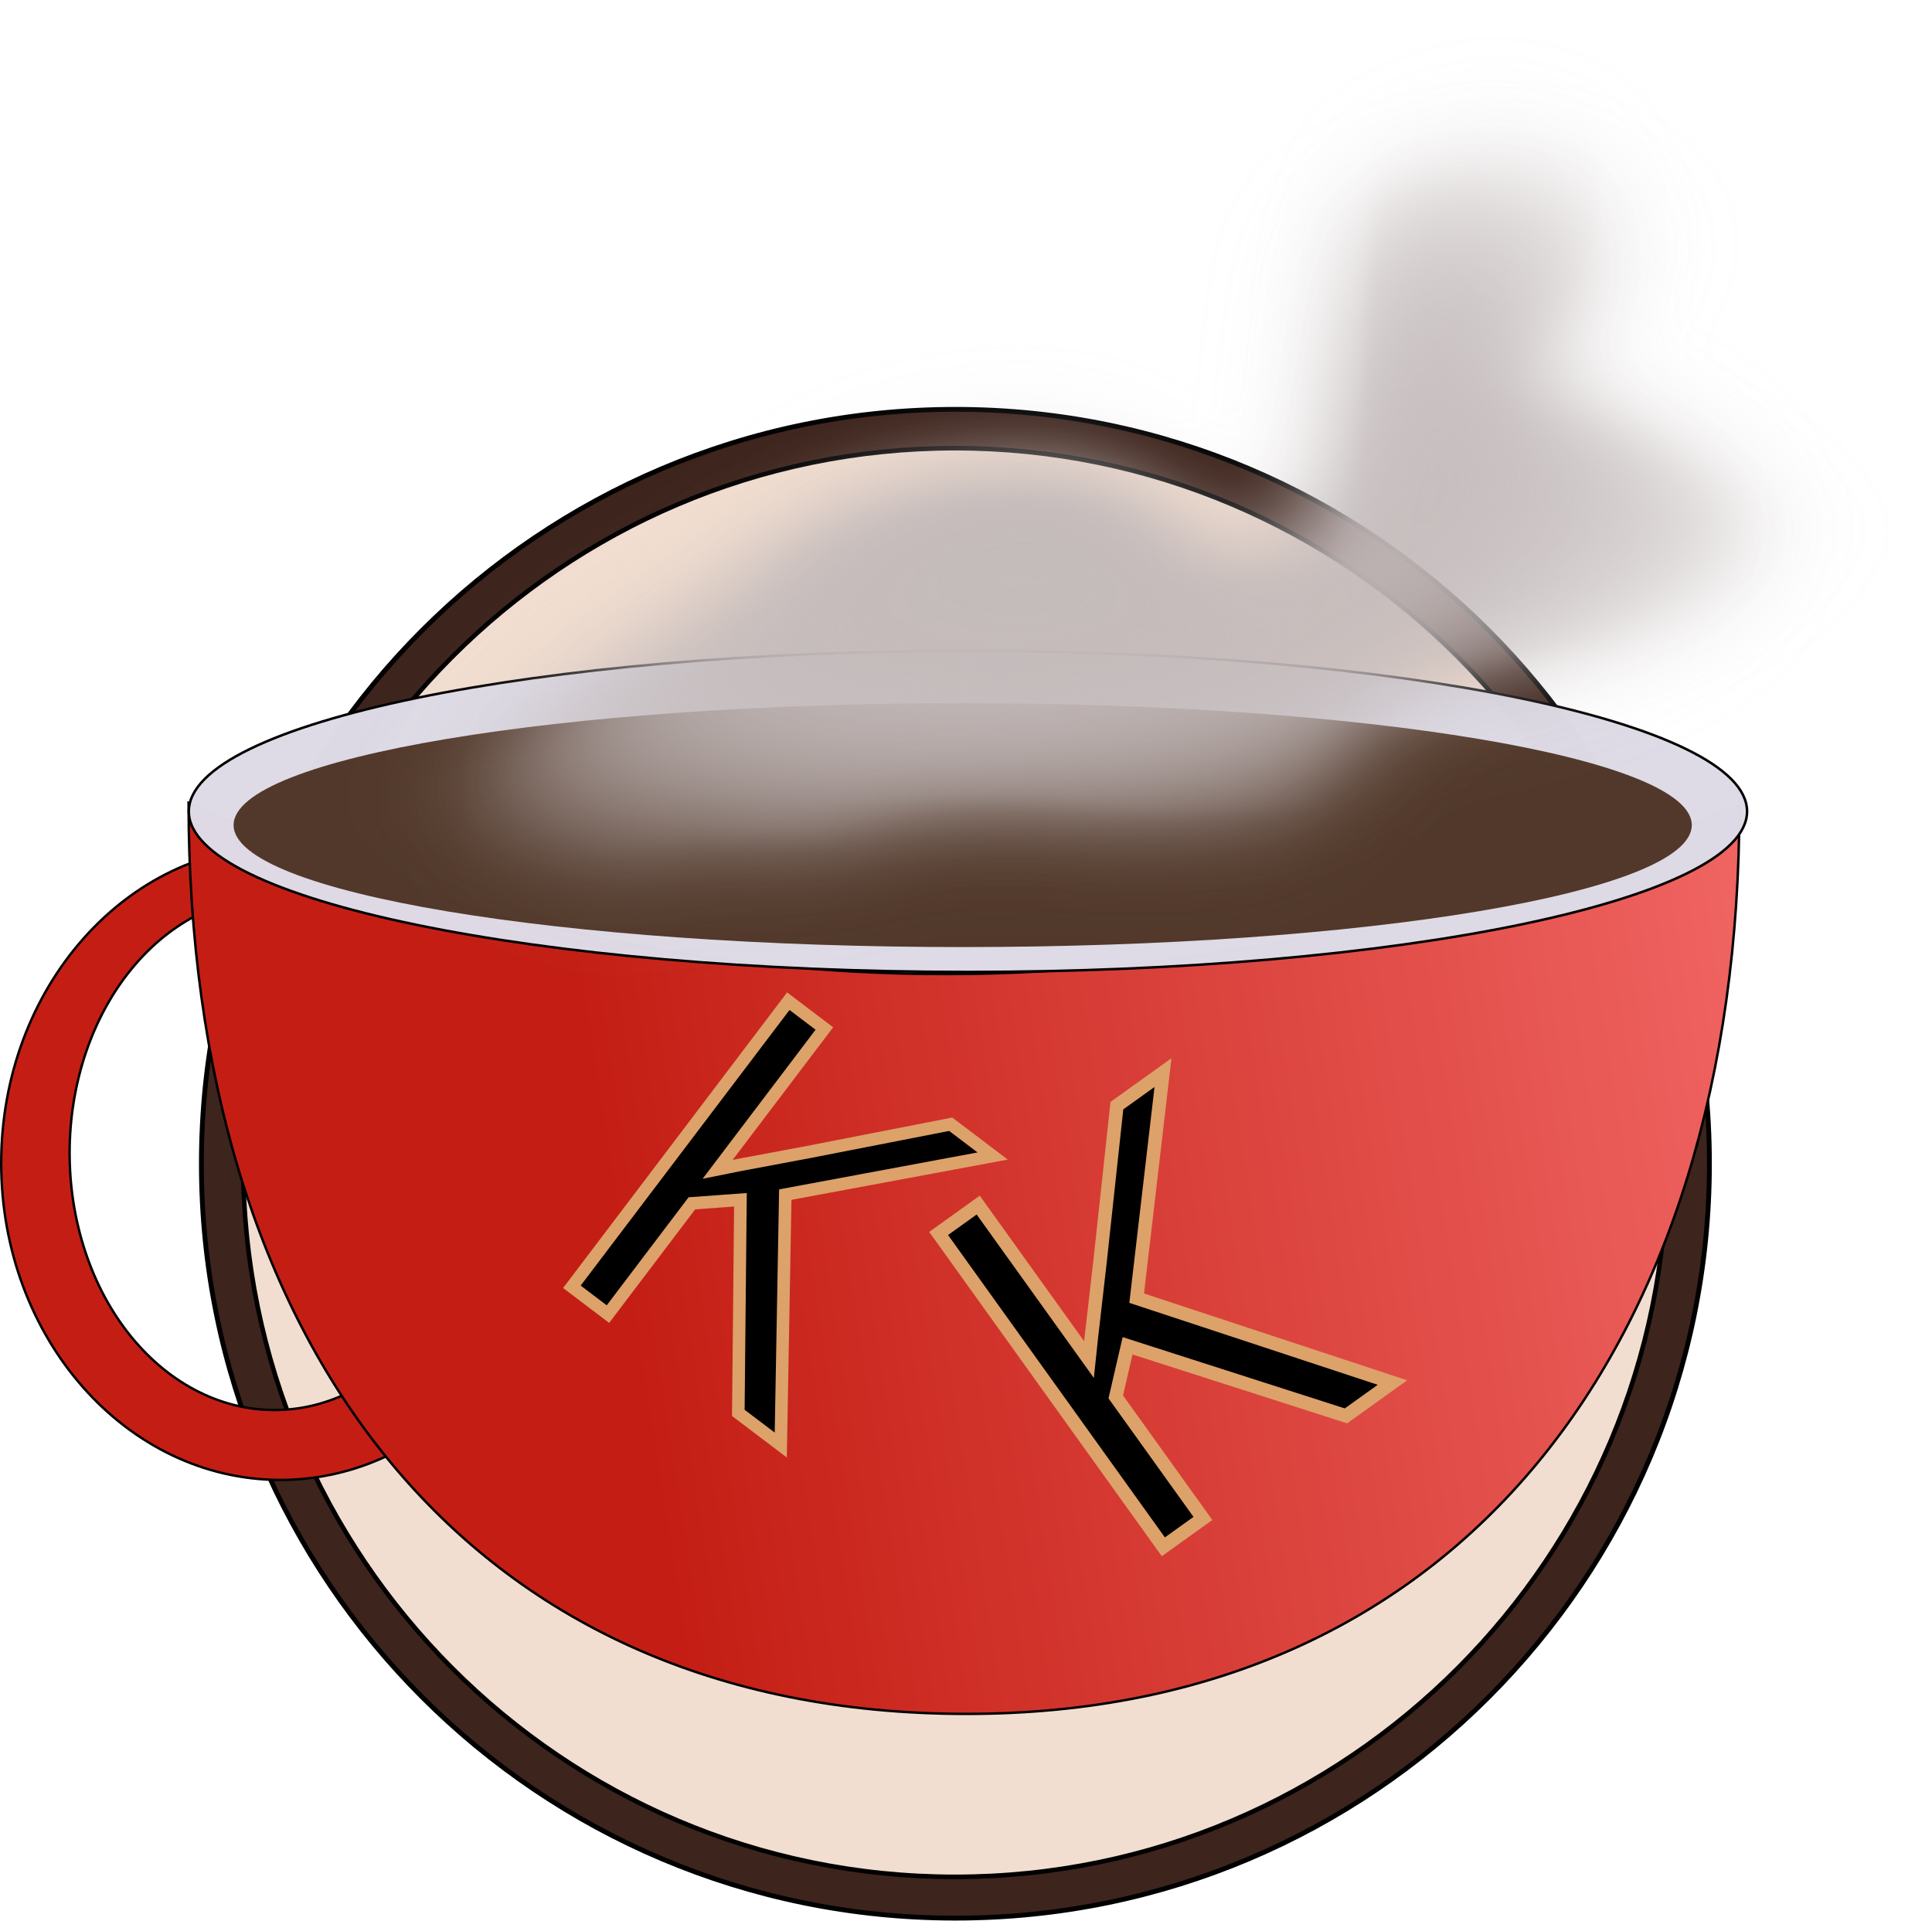
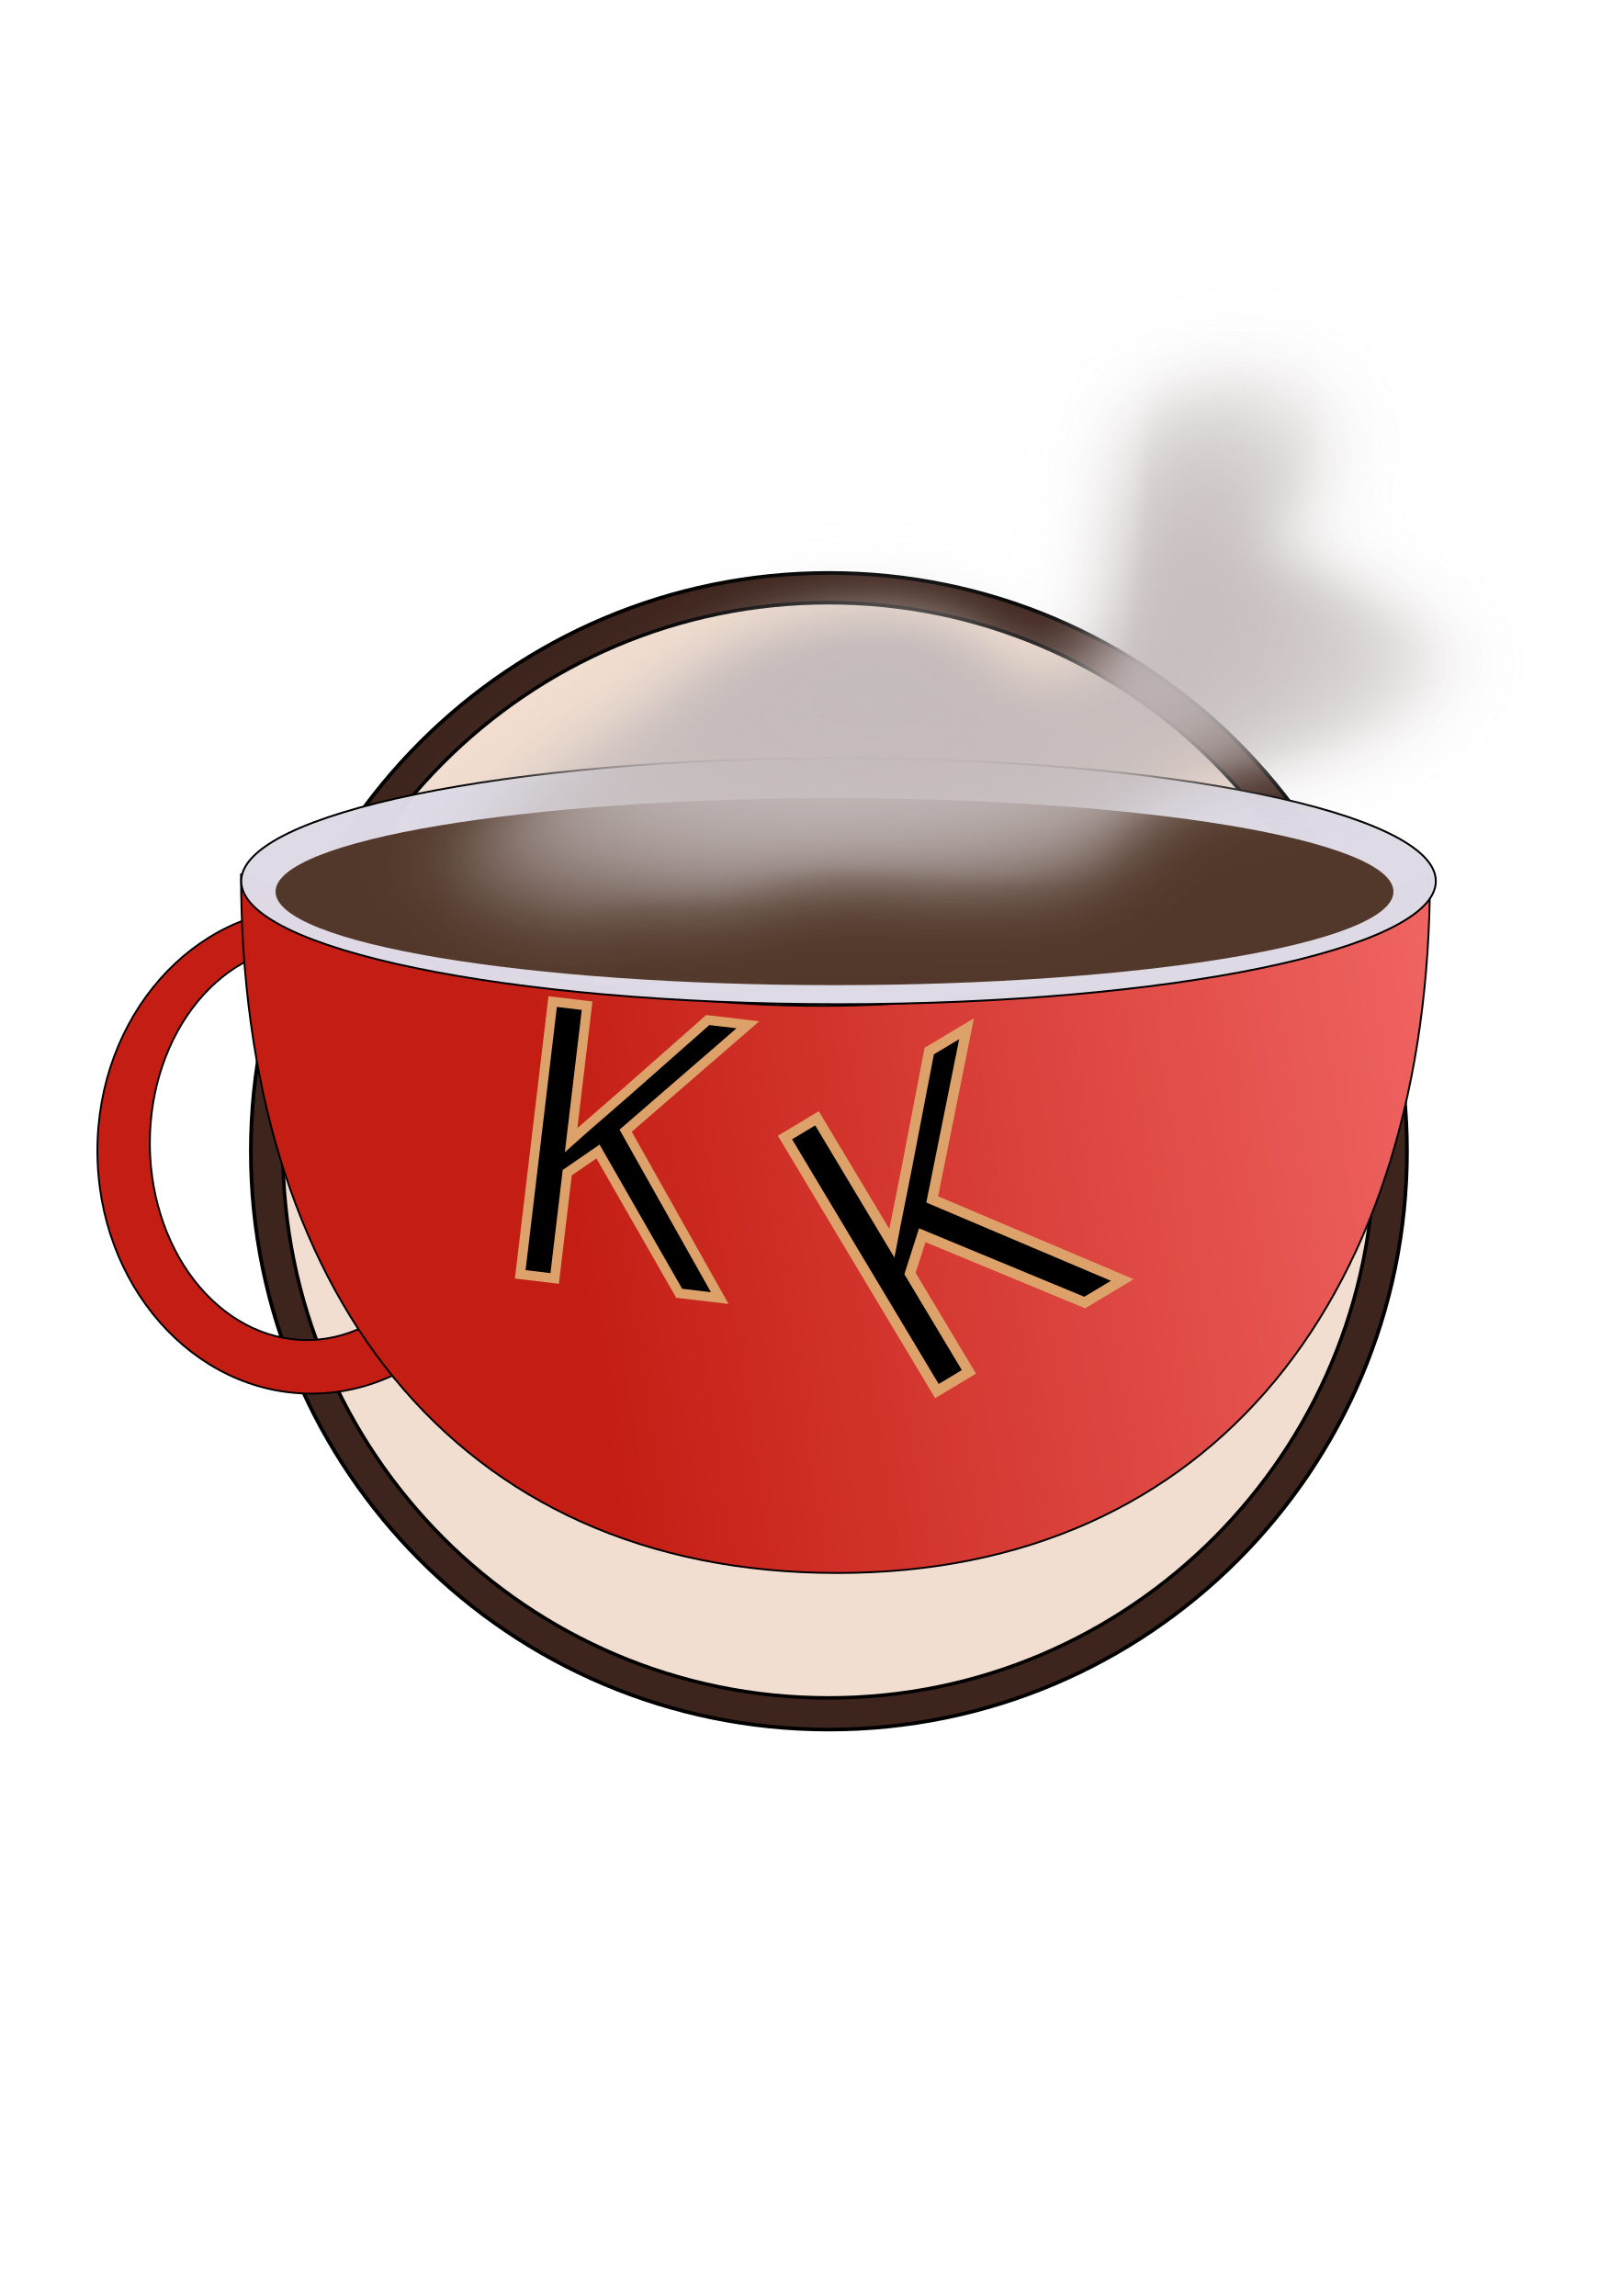
- <svg xmlns="http://www.w3.org/2000/svg" xmlns:xlink="http://www.w3.org/1999/xlink" width="191.561mm" height="190.441mm" viewBox="0 0 191.561 190.441" version="1.1" id="svg8">
-   <defs id="defs2">
+ <svg xmlns="http://www.w3.org/2000/svg" xmlns:xlink="http://www.w3.org/1999/xlink" id="svg4581" version="1.1" viewBox="0 0 210 297" height="297mm" width="210mm">
+   <defs id="defs4575">
    <linearGradient id="linearGradient864">
      <stop id="stop860" offset="0" style="stop-color:#c41e14;stop-opacity:1" />
      <stop id="stop862" offset="1" style="stop-color:#ff7d7d;stop-opacity:1" />
    </linearGradient>
    <linearGradient id="linearGradient5521">
      <stop id="stop5517" offset="0" style="stop-color:#c4bbbb;stop-opacity:1;" />
      <stop id="stop5519" offset="1" style="stop-color:#c4bbbb;stop-opacity:0;" />
    </linearGradient>
-     <filter id="filter5465" style="color-interpolation-filters:sRGB">
+     <filter id="filter5465" style="color-interpolation-filters:sRGB;">
      <feGaussianBlur id="feGaussianBlur5457" result="fbSourceGraphic" stdDeviation="5" />
      <feGaussianBlur id="feGaussianBlur5459" result="result1" in="SourceGraphic" stdDeviation="0.01" />
-       <feComposite id="feComposite5461" result="result2" k3="0.5" k2="0.5" in="fbSourceGraphic" operator="arithmetic" in2="result1" k1="0" k4="0" />
+       <feComposite id="feComposite5461" result="result2" k3="0.5" k2="0.5" in="fbSourceGraphic" operator="arithmetic" in2="result1" />
      <feBlend id="feBlend5463" result="fbSourceGraphic" mode="normal" in2="fbSourceGraphic" />
      <feColorMatrix id="feColorMatrix5467" values="0 0 0 -1 0 0 0 0 -1 0 0 0 0 -1 0 0 0 0 1 0" in="fbSourceGraphic" result="fbSourceGraphicAlpha" />
      <feColorMatrix result="colormatrix" values="1 0 0 0 0 0 1 0 0 0 0 0 1 0 0 -0.212 -0.715 -0.072 1 0 " in="fbSourceGraphic" id="feColorMatrix5469" />
-       <feComposite result="composite" k4="0" k3="0" k2="1" operator="arithmetic" in="fbSourceGraphic" id="feComposite5471" in2="colormatrix" k1="0" />
+       <feComposite result="composite" k4="0" k3="0" k2="1" operator="arithmetic" in="fbSourceGraphic" id="feComposite5471" in2="colormatrix" />
      <feGaussianBlur result="blur1" stdDeviation="5 0.01" id="feGaussianBlur5473" />
      <feGaussianBlur result="blur2" stdDeviation="0.01 5" in="composite" id="feGaussianBlur5475" />
      <feBlend result="blend" mode="darken" in="blur2" id="feBlend5477" in2="blur1" />
    </filter>
    <radialGradient gradientUnits="userSpaceOnUse" gradientTransform="matrix(1,0,0,0.4805249,0,37.77518)" r="92.895" fy="72.718" fx="309.839" cy="72.718" cx="309.839" id="radialGradient5523" xlink:href="#linearGradient5521" />
    <linearGradient spreadMethod="pad" gradientTransform="translate(-0.2672695,0.2672695)" gradientUnits="userSpaceOnUse" y2="141.435" x2="231.033" y1="165.856" x1="75.349" id="linearGradient866" xlink:href="#linearGradient864" />
  </defs>
-   <g id="layer1" transform="translate(-2.8024736e-7,0.05979819)">
-     <g id="g920" transform="translate(-12.47734,-33.58192)">
-       <g id="layer2">
-         <g style="fill:#3d241c;fill-opacity:1" transform="matrix(1.799775,0,0,1.800817,-69.45884,-100.9962)" id="layer1-4">
-           <circle style="opacity:1;fill:#3d241c;fill-opacity:1;stroke:#000000;stroke-width:0.265;stroke-opacity:1" id="path4548" cx="98.16" cy="138.779" r="41.54" />
-           <ellipse style="opacity:1;fill:#3d241c;fill-opacity:1;stroke:none;stroke-width:0.249;stroke-opacity:1" id="path4548-4" cx="98.16" cy="138.911" rx="39.302" ry="38.928" />
-         </g>
-       </g>
-       <g id="layer6">
-         <g style="fill:#f2ded0;fill-opacity:1" transform="matrix(1.699135,0,0,1.705168,-59.62135,-87.84239)" id="layer1-4-9">
-           <circle style="opacity:1;fill:#f2ded0;fill-opacity:1;stroke:#000000;stroke-width:0.265;stroke-opacity:1" id="path4548-42" cx="98.16" cy="138.779" r="41.54" />
-           <ellipse style="opacity:1;fill:#f2ded0;fill-opacity:1;stroke:none;stroke-width:0.249;stroke-opacity:1" id="path4548-4-0" cx="98.16" cy="138.911" rx="39.302" ry="38.928" />
-         </g>
-       </g>
-       <g id="layer3">
-         <path id="path5176" d="m 40.269,117.449 a 27.672,31.411 0 0 0 -27.672,31.411 27.672,31.411 0 0 0 27.672,31.412 27.672,31.411 0 0 0 27.672,-31.412 27.672,31.411 0 0 0 -27.672,-31.411 z m -0.582,4.926 a 20.312,25.484 0 0 1 2.028,0.127 20.312,25.484 0 0 1 2.008,0.381 20.312,25.484 0 0 1 1.967,0.63 20.312,25.484 0 0 1 1.907,0.873 20.312,25.484 0 0 1 1.828,1.108 20.312,25.484 0 0 1 1.731,1.331 20.312,25.484 0 0 1 1.616,1.542 20.312,25.484 0 0 1 1.486,1.736 20.312,25.484 0 0 1 1.34,1.914 20.312,25.484 0 0 1 1.181,2.072 20.312,25.484 0 0 1 1.01,2.21 20.312,25.484 0 0 1 0.83,2.325 20.312,25.484 0 0 1 0.64,2.417 20.312,25.484 0 0 1 0.445,2.486 20.312,25.484 0 0 1 0.245,2.529 20.312,25.484 0 0 1 0.051,1.803 20.312,25.484 0 0 1 -0.102,2.544 20.312,25.484 0 0 1 -0.303,2.519 20.312,25.484 0 0 1 -0.502,2.468 20.312,25.484 0 0 1 -0.696,2.393 20.312,25.484 0 0 1 -0.883,2.293 20.312,25.484 0 0 1 -1.061,2.172 20.312,25.484 0 0 1 -1.229,2.028 20.312,25.484 0 0 1 -1.384,1.864 20.312,25.484 0 0 1 -1.525,1.681 20.312,25.484 0 0 1 -1.651,1.482 20.312,25.484 0 0 1 -1.761,1.268 20.312,25.484 0 0 1 -1.853,1.041 20.312,25.484 0 0 1 -1.927,0.803 20.312,25.484 0 0 1 -1.981,0.558 20.312,25.484 0 0 1 -2.016,0.307 20.312,25.484 0 0 1 -1.436,0.064 20.312,25.484 0 0 1 -2.028,-0.127 20.312,25.484 0 0 1 -2.007,-0.381 20.312,25.484 0 0 1 -1.968,-0.63 20.312,25.484 0 0 1 -1.907,-0.874 20.312,25.484 0 0 1 -1.828,-1.108 20.312,25.484 0 0 1 -1.731,-1.331 20.312,25.484 0 0 1 -1.616,-1.542 20.312,25.484 0 0 1 -1.486,-1.736 20.312,25.484 0 0 1 -1.34,-1.914 20.312,25.484 0 0 1 -1.181,-2.072 20.312,25.484 0 0 1 -1.01,-2.21 20.312,25.484 0 0 1 -0.829,-2.325 20.312,25.484 0 0 1 -0.64,-2.417 20.312,25.484 0 0 1 -0.445,-2.486 20.312,25.484 0 0 1 -0.245,-2.529 20.312,25.484 0 0 1 -0.051,-1.802 20.312,25.484 0 0 1 0.101,-2.545 20.312,25.484 0 0 1 0.303,-2.519 20.312,25.484 0 0 1 0.502,-2.468 20.312,25.484 0 0 1 0.696,-2.393 20.312,25.484 0 0 1 0.883,-2.294 20.312,25.484 0 0 1 1.061,-2.172 20.312,25.484 0 0 1 1.229,-2.028 20.312,25.484 0 0 1 1.384,-1.864 20.312,25.484 0 0 1 1.525,-1.681 20.312,25.484 0 0 1 1.651,-1.482 20.312,25.484 0 0 1 1.761,-1.268 20.312,25.484 0 0 1 1.853,-1.041 20.312,25.484 0 0 1 1.927,-0.803 20.312,25.484 0 0 1 1.981,-0.558 20.312,25.484 0 0 1 2.016,-0.307 20.312,25.484 0 0 1 1.437,-0.064 z" style="opacity:1;fill:#c41e14;fill-opacity:1;stroke:#000000;stroke-width:0.239;stroke-opacity:1" />
-       </g>
-       <g id="layer5" />
-       <g id="layer1-9">
-         <path id="path4585" d="m 31.175,113.138 c 48.469,21.311 94.31,23.829 153.766,0.244 0,53.784 -27.866,90.092 -76.637,90.092 -49.864,0 -77.129,-36.924 -77.129,-90.336 z" style="opacity:1;fill:url(#linearGradient866);fill-opacity:1;fill-rule:nonzero;stroke:#000000;stroke-width:0.242px;stroke-linecap:butt;stroke-linejoin:miter;stroke-opacity:1" />
-         <ellipse ry="15.919" rx="77.252" cy="113.983" cx="108.449" id="path5133" style="opacity:1;fill:#dedbe6;fill-opacity:0.99;stroke:#000000;stroke-width:0.248;stroke-opacity:1" />
-         <circle r="0" cy="147.768" cx="17.736" id="path5176-8" style="opacity:1;fill:#c41e14;fill-opacity:1;stroke:#000000;stroke-width:0.265;stroke-opacity:1" />
-       </g>
-       <g id="layer4">
-         <ellipse style="opacity:1;fill:#51382a;fill-opacity:1;stroke:none;stroke-width:0.209;stroke-opacity:1" id="ellipse5138" cx="107.93" cy="115.34" rx="72.291" ry="12.094" />
-       </g>
-       <g id="layer7">
-         <flowRoot style="font-style:normal;font-weight:normal;font-size:40px;line-height:1.25;font-family:sans-serif;letter-spacing:0px;word-spacing:0px;fill:#000000;fill-opacity:1;stroke:none" id="flowRoot5327" xml:space="preserve">
-           <flowRegion id="flowRegion5329">
-             <rect y="582.52" x="300" height="110" width="250" id="rect5331" />
-           </flowRegion>
-           <flowPara id="flowPara5333" />
-         </flowRoot>
-         <text id="text5337" y="167.354" x="103.188" style="font-style:normal;font-weight:normal;font-size:10.583px;line-height:1.25;font-family:sans-serif;letter-spacing:0px;word-spacing:0px;fill:#000000;fill-opacity:1;stroke:none;stroke-width:0.265" xml:space="preserve">
-           <tspan style="stroke-width:0.265" y="177.01" x="103.188" id="tspan5335" />
-         </text>
-         <path transform="matrix(0.8616344,-0.1306884,0.1306884,0.8616344,-158.3081,61.96047)" id="path5373" d="m 263.528,103.23 c 0,0 10.156,3.474 17.907,1.336 7.751,-2.138 14.967,-0.802 23.52,1.604 8.553,2.405 16.571,3.474 22.183,3.742 5.613,0.267 10.958,-9.622 16.303,-11.493 5.345,-1.871 13.898,-0.267 25.123,-2.138 11.225,-1.871 20.312,-6.147 18.442,-10.958 -1.871,-4.811 -9.087,-8.285 -14.967,-12.562 -5.88,-4.276 -14.7,-5.88 -4.276,-12.562 10.424,-6.682 9.889,-30.736 -3.474,-23.252 -13.363,7.484 -13.898,2.94 -16.303,14.165 -2.405,11.225 -3.475,18.174 -5.345,21.916 -1.871,3.742 -2.405,8.018 -6.949,9.354 -4.544,1.336 -9.889,2.138 -13.898,-1.871 -4.009,-4.009 -5.88,-7.751 -12.829,-9.622 -6.949,-1.871 -16.571,-1.871 -24.054,0.535 -7.484,2.405 -4.544,2.138 -14.433,6.414 -9.889,4.276 -16.303,5.613 -22.183,9.354 -5.88,3.742 -8.82,3.742 -11.493,9.354 -2.673,5.613 -7.751,8.018 -1.069,10.424 6.682,2.405 7.751,3.742 12.562,2.138 4.811,-1.604 6.147,-2.138 8.018,-3.207 1.871,-1.069 7.216,-2.673 7.216,-2.673 z" style="fill:url(#radialGradient5523);fill-opacity:1;stroke:none;stroke-width:0.265px;stroke-linecap:butt;stroke-linejoin:miter;stroke-opacity:1;filter:url(#filter5465)" />
-         <text transform="rotate(37.1513)" id="text87" y="86.639" x="147.617" style="font-style:normal;font-variant:normal;font-weight:normal;font-stretch:normal;font-size:49.772px;line-height:1.25;font-family:'Ink Free';-inkscape-font-specification:'Ink Free';letter-spacing:0px;word-spacing:0px;fill:#000000;fill-opacity:1;stroke:#dca269;stroke-width:1.244;stroke-opacity:1" xml:space="preserve">
-           <tspan style="stroke-width:1.244" id="tspan85" y="86.639" x="147.617">
-             <tspan style="stroke-width:1.244" id="tspan83" y="86.639" x="147.617">K</tspan>
-           </tspan>
-         </text>
-         <text transform="rotate(-35.64233)" id="text93" y="226.378" x="-10.222" style="font-style:normal;font-variant:normal;font-weight:normal;font-stretch:normal;font-size:53.552px;line-height:1.25;font-family:'Ink Free';-inkscape-font-specification:'Ink Free';letter-spacing:0px;word-spacing:0px;fill:#000000;fill-opacity:1;stroke:#dca269;stroke-width:1.339;stroke-opacity:1" xml:space="preserve">
-           <tspan style="stroke-width:1.339" id="tspan91" y="226.378" x="-10.222">
-             <tspan style="stroke-width:1.339" id="tspan89" y="226.378" x="-10.222">K</tspan>
-           </tspan>
-         </text>
-       </g>
+   <g id="layer2">
+     <g style="fill:#3d241c;fill-opacity:1" transform="matrix(1.799775,0,0,1.800817,-69.45884,-100.9962)" id="layer1-4">
+       <circle style="opacity:1;fill:#3d241c;fill-opacity:1;stroke:#000000;stroke-width:0.265;stroke-opacity:1" id="path4548" cx="98.16" cy="138.779" r="41.54" />
+       <ellipse style="opacity:1;fill:#3d241c;fill-opacity:1;stroke:none;stroke-width:0.249;stroke-opacity:1" id="path4548-4" cx="98.16" cy="138.911" rx="39.302" ry="38.928" />
    </g>
  </g>
+   <g id="layer6">
+     <g style="fill:#f2ded0;fill-opacity:1" transform="matrix(1.699135,0,0,1.705168,-59.62135,-87.84239)" id="layer1-4-9">
+       <circle style="opacity:1;fill:#f2ded0;fill-opacity:1;stroke:#000000;stroke-width:0.265;stroke-opacity:1" id="path4548-42" cx="98.16" cy="138.779" r="41.54" />
+       <ellipse style="opacity:1;fill:#f2ded0;fill-opacity:1;stroke:none;stroke-width:0.249;stroke-opacity:1" id="path4548-4-0" cx="98.16" cy="138.911" rx="39.302" ry="38.928" />
+     </g>
+   </g>
+   <g id="layer3">
+     <path id="path5176" d="m 40.269,117.449 a 27.672,31.411 0 0 0 -27.672,31.411 27.672,31.411 0 0 0 27.672,31.412 27.672,31.411 0 0 0 27.672,-31.412 27.672,31.411 0 0 0 -27.672,-31.411 z m -0.582,4.926 a 20.312,25.484 0 0 1 2.028,0.127 20.312,25.484 0 0 1 2.008,0.381 20.312,25.484 0 0 1 1.967,0.63 20.312,25.484 0 0 1 1.907,0.873 20.312,25.484 0 0 1 1.828,1.108 20.312,25.484 0 0 1 1.731,1.331 20.312,25.484 0 0 1 1.616,1.542 20.312,25.484 0 0 1 1.486,1.736 20.312,25.484 0 0 1 1.34,1.914 20.312,25.484 0 0 1 1.181,2.072 20.312,25.484 0 0 1 1.01,2.21 20.312,25.484 0 0 1 0.83,2.325 20.312,25.484 0 0 1 0.64,2.417 20.312,25.484 0 0 1 0.445,2.486 20.312,25.484 0 0 1 0.245,2.529 20.312,25.484 0 0 1 0.051,1.803 20.312,25.484 0 0 1 -0.102,2.544 20.312,25.484 0 0 1 -0.303,2.519 20.312,25.484 0 0 1 -0.502,2.468 20.312,25.484 0 0 1 -0.696,2.393 20.312,25.484 0 0 1 -0.883,2.293 20.312,25.484 0 0 1 -1.061,2.172 20.312,25.484 0 0 1 -1.229,2.028 20.312,25.484 0 0 1 -1.384,1.864 20.312,25.484 0 0 1 -1.525,1.681 20.312,25.484 0 0 1 -1.651,1.482 20.312,25.484 0 0 1 -1.761,1.268 20.312,25.484 0 0 1 -1.853,1.041 20.312,25.484 0 0 1 -1.927,0.803 20.312,25.484 0 0 1 -1.981,0.558 20.312,25.484 0 0 1 -2.016,0.307 20.312,25.484 0 0 1 -1.436,0.064 20.312,25.484 0 0 1 -2.028,-0.127 20.312,25.484 0 0 1 -2.007,-0.381 20.312,25.484 0 0 1 -1.968,-0.63 20.312,25.484 0 0 1 -1.907,-0.874 20.312,25.484 0 0 1 -1.828,-1.108 20.312,25.484 0 0 1 -1.731,-1.331 20.312,25.484 0 0 1 -1.616,-1.542 20.312,25.484 0 0 1 -1.486,-1.736 20.312,25.484 0 0 1 -1.34,-1.914 20.312,25.484 0 0 1 -1.181,-2.072 20.312,25.484 0 0 1 -1.01,-2.21 20.312,25.484 0 0 1 -0.829,-2.325 20.312,25.484 0 0 1 -0.64,-2.417 20.312,25.484 0 0 1 -0.445,-2.486 20.312,25.484 0 0 1 -0.245,-2.529 20.312,25.484 0 0 1 -0.051,-1.802 20.312,25.484 0 0 1 0.101,-2.545 20.312,25.484 0 0 1 0.303,-2.519 20.312,25.484 0 0 1 0.502,-2.468 20.312,25.484 0 0 1 0.696,-2.393 20.312,25.484 0 0 1 0.883,-2.294 20.312,25.484 0 0 1 1.061,-2.172 20.312,25.484 0 0 1 1.229,-2.028 20.312,25.484 0 0 1 1.384,-1.864 20.312,25.484 0 0 1 1.525,-1.681 20.312,25.484 0 0 1 1.651,-1.482 20.312,25.484 0 0 1 1.761,-1.268 20.312,25.484 0 0 1 1.853,-1.041 20.312,25.484 0 0 1 1.927,-0.803 20.312,25.484 0 0 1 1.981,-0.558 20.312,25.484 0 0 1 2.016,-0.307 20.312,25.484 0 0 1 1.437,-0.064 z" style="opacity:1;fill:#c41e14;fill-opacity:1;stroke:#000000;stroke-width:0.239;stroke-opacity:1" />
+   </g>
+   <g id="layer5" />
+   <g id="layer1">
+     <path id="path4585" d="m 31.175,113.138 c 48.469,21.311 94.31,23.829 153.766,0.244 0,53.784 -27.866,90.092 -76.637,90.092 -49.864,0 -77.129,-36.924 -77.129,-90.336 z" style="fill:url(#linearGradient866);fill-opacity:1;stroke:#000000;stroke-width:0.242px;stroke-linecap:butt;stroke-linejoin:miter;stroke-opacity:1;fill-rule:nonzero;opacity:1" />
+     <ellipse ry="15.919" rx="77.252" cy="113.983" cx="108.449" id="path5133" style="opacity:1;fill:#dedbe6;fill-opacity:0.99;stroke:#000000;stroke-width:0.248;stroke-opacity:1" />
+     <circle r="0" cy="147.768" cx="17.736" id="path5176-8" style="opacity:1;fill:#c41e14;fill-opacity:1;stroke:#000000;stroke-width:0.265;stroke-opacity:1" />
+   </g>
+   <g id="layer4">
+     <ellipse style="opacity:1;fill:#51382a;fill-opacity:1;stroke:none;stroke-width:0.209;stroke-opacity:1" id="ellipse5138" cx="107.93" cy="115.34" rx="72.291" ry="12.094" />
+   </g>
+   <g id="layer7" transform="translate(-0.3146186,-0.3146186)">
+     <flowRoot style="font-style:normal;font-weight:normal;font-size:40px;line-height:1.25;font-family:sans-serif;letter-spacing:0px;word-spacing:0px;fill:#000000;fill-opacity:1;stroke:none" id="flowRoot5327" xml:space="preserve">
+       <flowRegion id="flowRegion5329">
+         <rect y="582.52" x="300" height="110" width="250" id="rect5331" />
+       </flowRegion>
+       <flowPara id="flowPara5333" />
+     </flowRoot>
+     <text id="text5337" y="167.354" x="103.188" style="font-style:normal;font-weight:normal;font-size:10.583px;line-height:1.25;font-family:sans-serif;letter-spacing:0px;word-spacing:0px;fill:#000000;fill-opacity:1;stroke:none;stroke-width:0.265" xml:space="preserve">
+       <tspan style="stroke-width:0.265" y="176.718" x="103.188" id="tspan5335" />
+     </text>
+     <path transform="matrix(0.8616344,-0.1306884,0.1306884,0.8616344,-158.3081,61.96047)" id="path5373" d="m 263.528,103.23 c 0,0 10.156,3.474 17.907,1.336 7.751,-2.138 14.967,-0.802 23.52,1.604 8.553,2.405 16.571,3.474 22.183,3.742 5.613,0.267 10.958,-9.622 16.303,-11.493 5.345,-1.871 13.898,-0.267 25.123,-2.138 11.225,-1.871 20.312,-6.147 18.442,-10.958 -1.871,-4.811 -9.087,-8.285 -14.967,-12.562 -5.88,-4.276 -14.7,-5.88 -4.276,-12.562 10.424,-6.682 9.889,-30.736 -3.474,-23.252 -13.363,7.484 -13.898,2.94 -16.303,14.165 -2.405,11.225 -3.475,18.174 -5.345,21.916 -1.871,3.742 -2.405,8.018 -6.949,9.354 -4.544,1.336 -9.889,2.138 -13.898,-1.871 -4.009,-4.009 -5.88,-7.751 -12.829,-9.622 -6.949,-1.871 -16.571,-1.871 -24.054,0.535 -7.484,2.405 -4.544,2.138 -14.433,6.414 -9.889,4.276 -16.303,5.613 -22.183,9.354 -5.88,3.742 -8.82,3.742 -11.493,9.354 -2.673,5.613 -7.751,8.018 -1.069,10.424 6.682,2.405 7.751,3.742 12.562,2.138 4.811,-1.604 6.147,-2.138 8.018,-3.207 1.871,-1.069 7.216,-2.673 7.216,-2.673 z" style="fill:url(#radialGradient5523);fill-opacity:1;stroke:none;stroke-width:0.265px;stroke-linecap:butt;stroke-linejoin:miter;stroke-opacity:1;filter:url(#filter5465)" />
+     <text transform="rotate(6.780036)" id="text87" y="156.022" x="81.798" style="font-style:normal;font-variant:normal;font-weight:normal;font-stretch:normal;font-size:49.772px;line-height:1.25;font-family:'Marck Script';-inkscape-font-specification:'Marck Script';letter-spacing:0px;word-spacing:0px;fill:#000000;fill-opacity:1;stroke:#dca269;stroke-width:1.244;stroke-opacity:1" xml:space="preserve">
+       <tspan style="font-style:normal;font-variant:normal;font-weight:normal;font-stretch:normal;font-family:'Marck Script';-inkscape-font-specification:'Marck Script';stroke-width:1.244" id="tspan85" y="156.022" x="81.798">
+         <tspan style="font-style:normal;font-variant:normal;font-weight:normal;font-stretch:normal;font-family:'Marck Script';-inkscape-font-specification:'Marck Script';stroke-width:1.244" id="tspan83" y="156.022" x="81.798">K</tspan>
+       </tspan>
+     </text>
+     <text transform="rotate(-30.92579)" id="text93" y="217.066" x="6.391" style="font-style:normal;font-variant:normal;font-weight:normal;font-stretch:normal;font-size:53.552px;line-height:1.25;font-family:'Marck Script';-inkscape-font-specification:'Marck Script';letter-spacing:0px;word-spacing:0px;fill:#000000;fill-opacity:1;stroke:#dca269;stroke-width:1.339;stroke-opacity:1" xml:space="preserve">
+       <tspan style="font-style:normal;font-variant:normal;font-weight:normal;font-stretch:normal;font-family:'Marck Script';-inkscape-font-specification:'Marck Script';stroke-width:1.339" id="tspan91" y="217.066" x="6.391">
+         <tspan style="font-style:normal;font-variant:normal;font-weight:normal;font-stretch:normal;font-family:'Marck Script';-inkscape-font-specification:'Marck Script';stroke-width:1.339" id="tspan89" y="217.066" x="6.391">K</tspan>
+       </tspan>
+     </text>
+   </g>
</svg>
